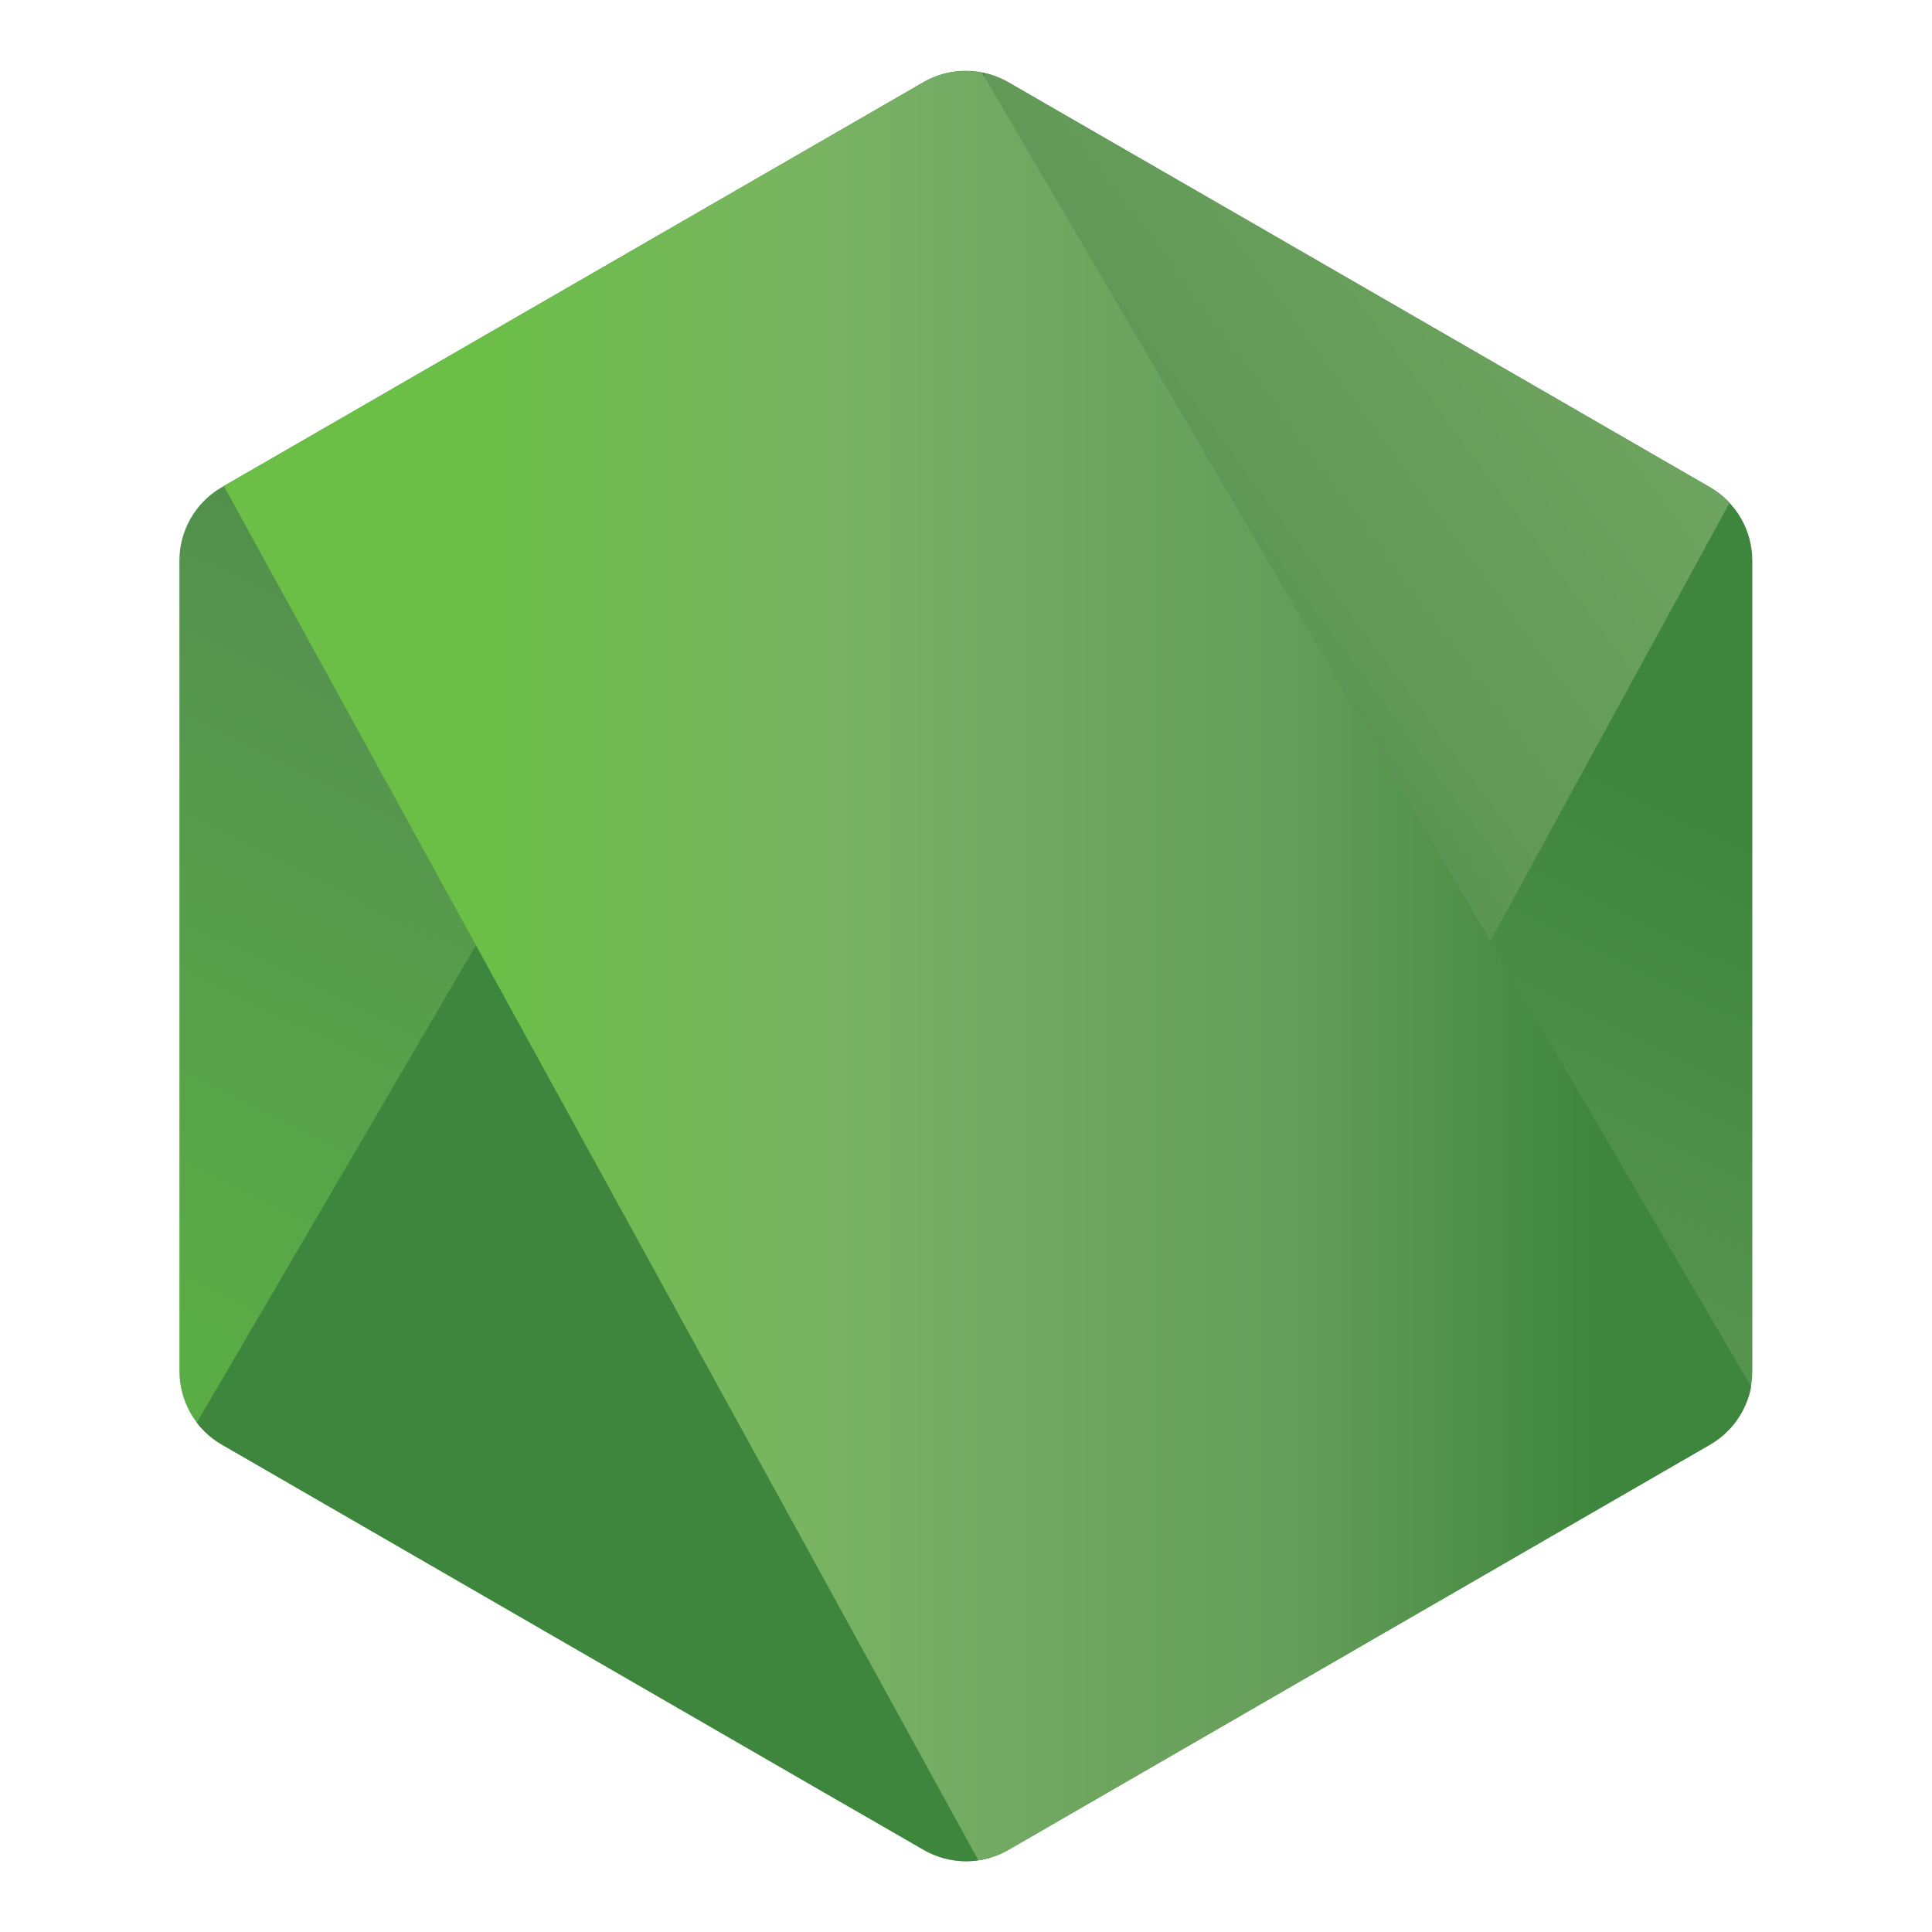
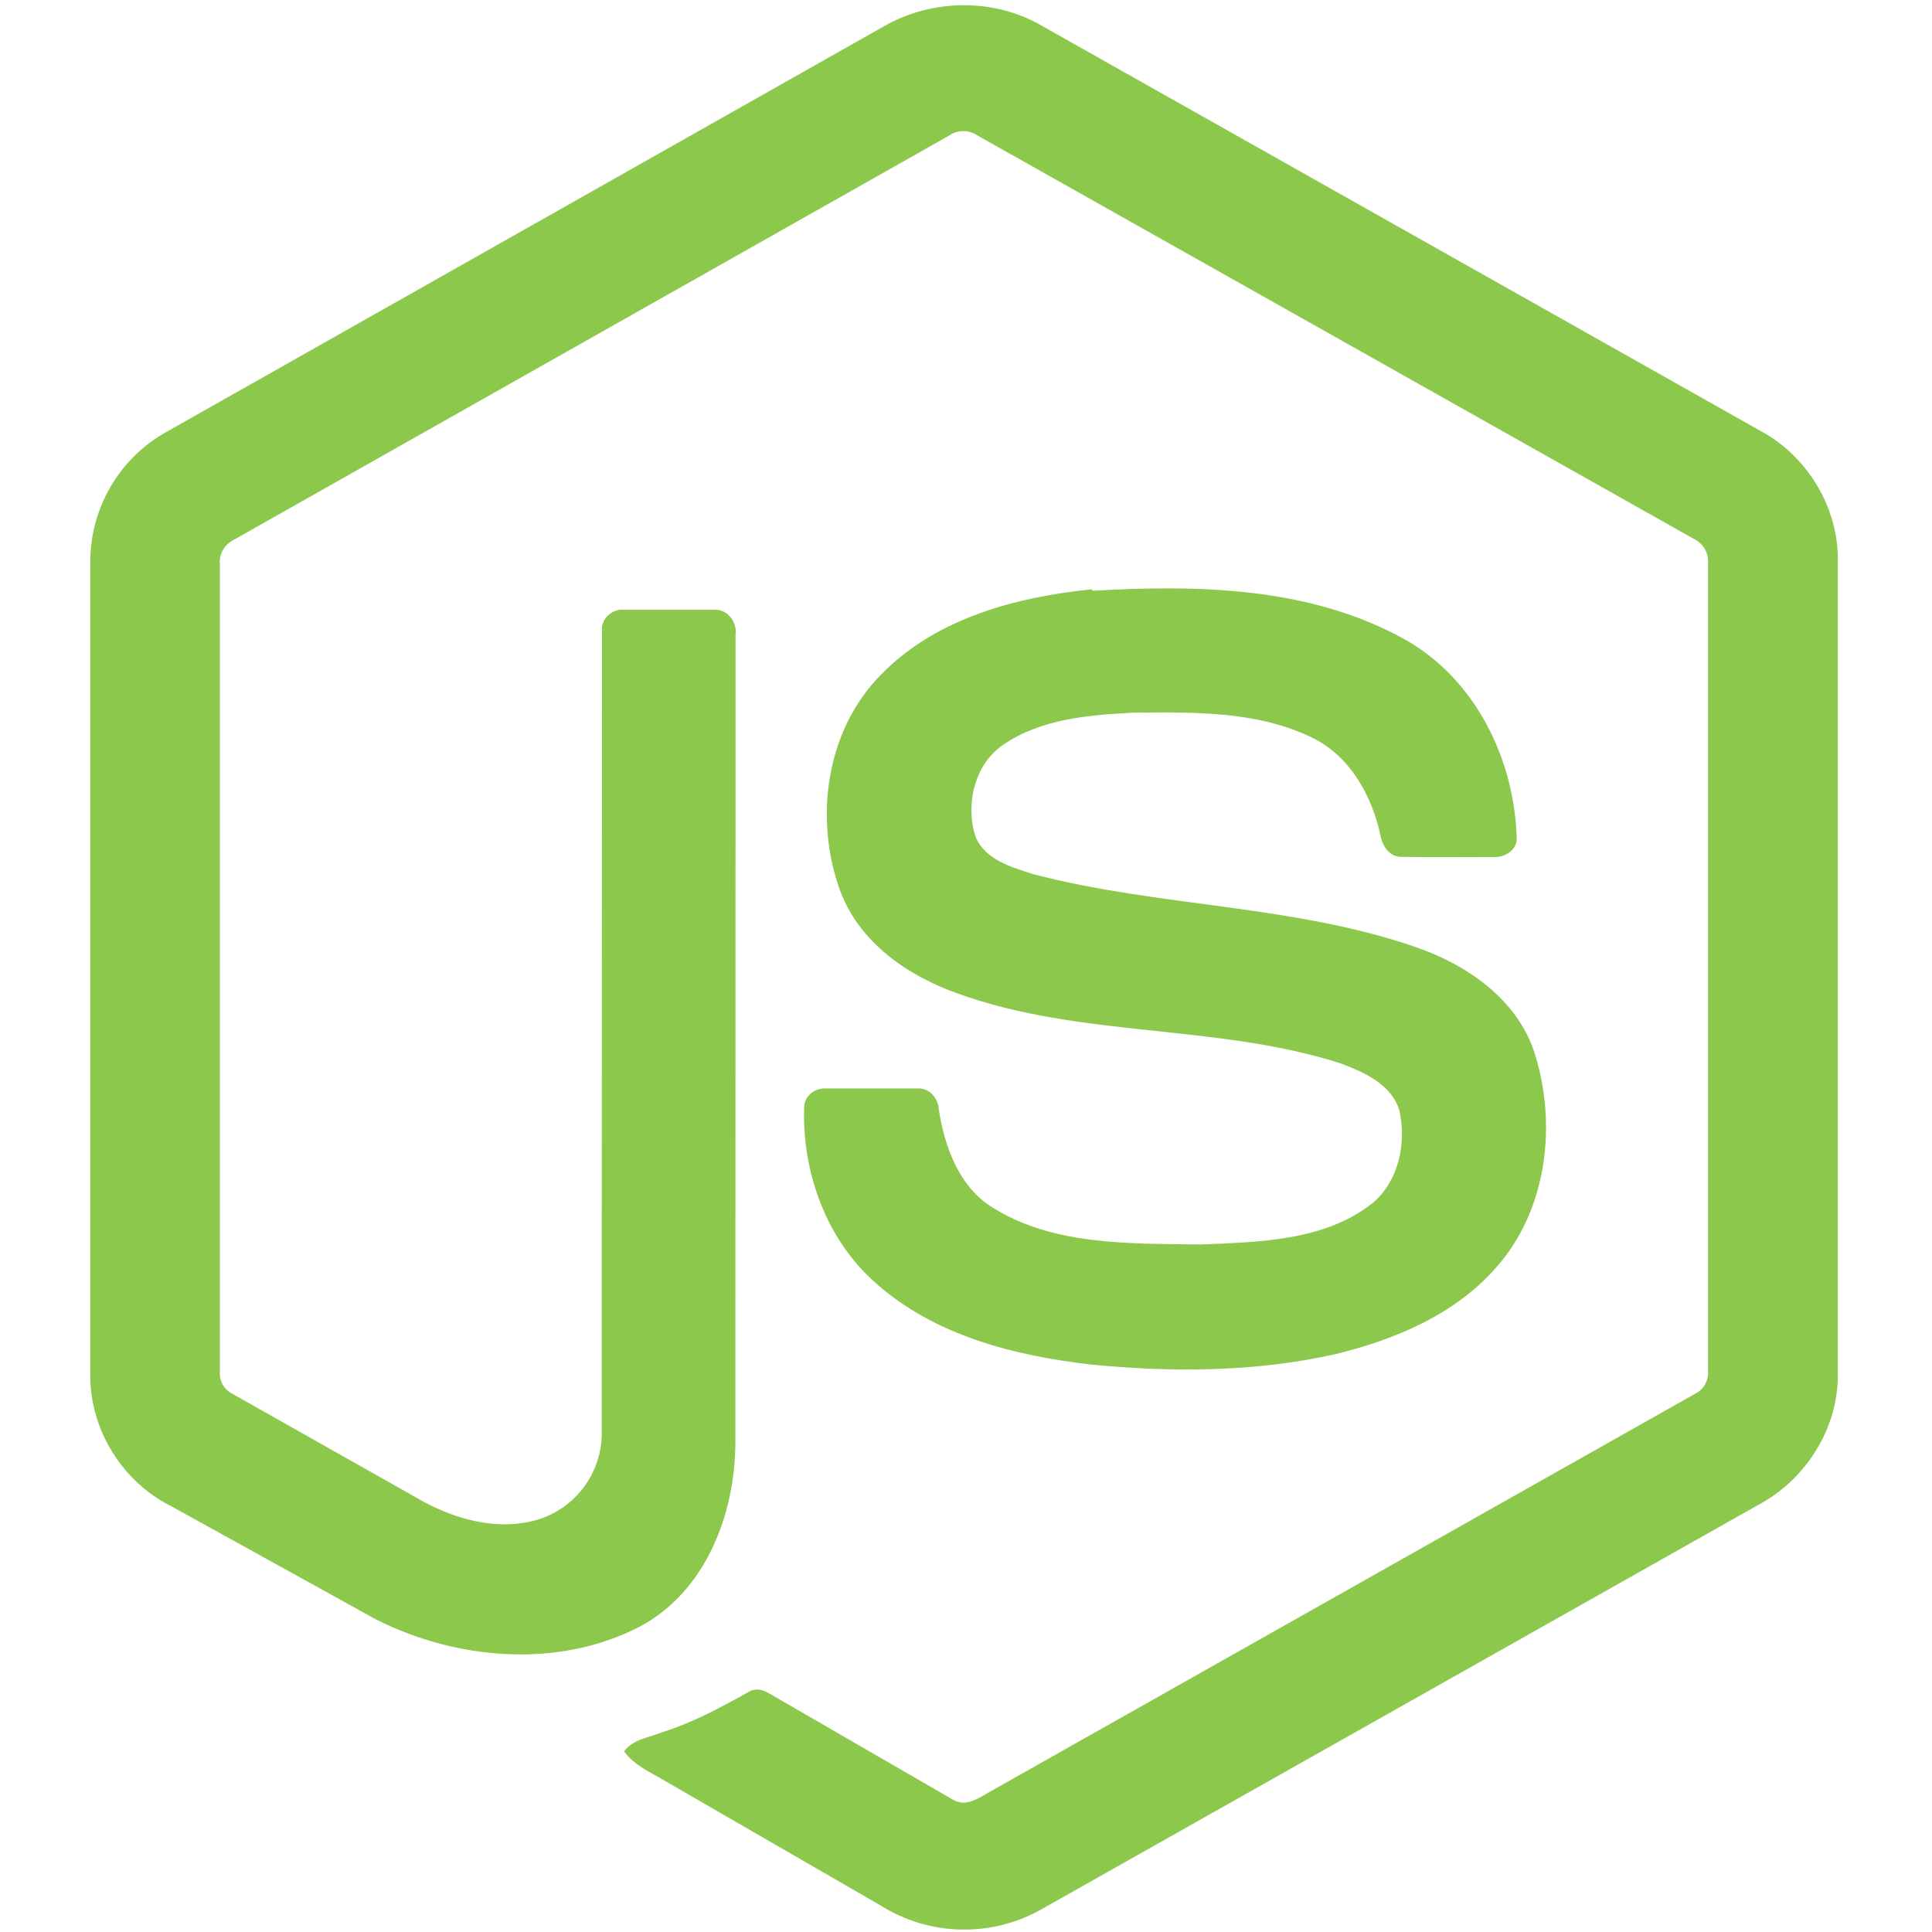
- <svg xmlns="http://www.w3.org/2000/svg" width="800px" height="800px" viewBox="-3.8 -1.5 40.921 40.921">
-   <defs>
-     <linearGradient id="b" x1="271.97" x2="211.104" y1="217.606" y2="341.772" gradientUnits="userSpaceOnUse">
-       <stop offset=".3" stop-color="#3e863d" />
-       <stop offset=".5" stop-color="#55934f" />
-       <stop offset=".8" stop-color="#5aad45" />
-     </linearGradient>
-     <linearGradient id="d" x1="186.484" x2="297.349" y1="321.381" y2="239.465" gradientUnits="userSpaceOnUse">
-       <stop offset=".57" stop-color="#3e863d" />
-       <stop offset=".72" stop-color="#619857" />
-       <stop offset="1" stop-color="#76ac64" />
-     </linearGradient>
-     <linearGradient id="f" x1="197.051" x2="288.72" y1="279.652" y2="279.652" gradientUnits="userSpaceOnUse">
-       <stop offset=".16" stop-color="#6bbf47" />
-       <stop offset=".38" stop-color="#79b461" />
-       <stop offset=".47" stop-color="#75ac64" />
-       <stop offset=".7" stop-color="#659e5a" />
-       <stop offset=".9" stop-color="#3e863d" />
-     </linearGradient>
-     <clipPath id="a">
-       <path d="m239.03 226.605-42.13 24.317a5.085 5.085 0 0 0-2.546 4.406v48.668c0 1.817.968 3.496 2.546 4.406l42.133 24.336a5.1 5.1 0 0 0 5.09 0l42.126-24.336a5.096 5.096 0 0 0 2.54-4.406v-48.668c0-1.816-.97-3.496-2.55-4.406l-42.12-24.317a5.123 5.123 0 0 0-5.1 0" />
-     </clipPath>
-     <clipPath id="c">
-       <path d="M195.398 307.086c.403.523.907.976 1.5 1.316l36.14 20.875 6.02 3.46c.9.52 1.926.74 2.934.665.336-.027.672-.09 1-.183l44.434-81.36c-.34-.37-.738-.68-1.184-.94l-27.586-15.93-14.582-8.39a5.318 5.318 0 0 0-1.32-.53zm0 0" />
-     </clipPath>
-     <clipPath id="e">
-       <path d="M241.066 225.953a5.14 5.14 0 0 0-2.035.652l-42.01 24.247 45.3 82.51c.63-.09 1.25-.3 1.81-.624l42.13-24.336a5.105 5.105 0 0 0 2.46-3.476l-46.18-78.89a5.29 5.29 0 0 0-1.03-.102l-.42.02" />
-     </clipPath>
-   </defs>
-   <g clip-path="url(#a)" transform="translate(-68.564 -79.701) scale(.35278)">
-     <path fill="url(#b)" d="m331.363 246.793-118.715-58.19-60.87 124.174L270.49 370.97zm0 0" />
-   </g>
-   <g clip-path="url(#c)" transform="translate(-68.564 -79.701) scale(.35278)">
-     <path fill="url(#d)" d="m144.07 264.004 83.825 113.453 110.86-81.906-83.83-113.45zm0 0" />
-   </g>
-   <g clip-path="url(#e)" transform="translate(-68.564 -79.701) scale(.35278)">
-     <path fill="url(#f)" d="M197.02 225.934v107.43h91.683v-107.43zm0 0" />
-   </g>
+ <svg xmlns="http://www.w3.org/2000/svg" width="64" height="64" viewBox="0 0 32 32" preserveAspectRatio="xMidYMid" fill="#8cc84b">
+   <path d="M14.656.427c.8-.453 1.82-.455 2.6 0L29.2 7.16c.747.42 1.247 1.253 1.24 2.114v13.5c.005.897-.544 1.748-1.332 2.16l-11.88 6.702a2.6 2.6 0 0 1-2.639-.073l-3.565-2.06c-.243-.145-.516-.26-.688-.495.152-.204.422-.23.642-.32.496-.158.95-.4 1.406-.656.115-.08.256-.05.366.022l3.04 1.758c.217.125.437-.04.623-.145l11.665-6.583c.144-.07.224-.222.212-.38V9.334c.016-.18-.087-.344-.25-.417L16.19 2.244a.41.41 0 0 0-.465-.001L3.892 8.93c-.16.073-.27.235-.25.415v13.37c-.014.158.07.307.215.375l3.162 1.785c.594.32 1.323.5 1.977.265a1.5 1.5 0 0 0 .971-1.409l.003-13.29c-.014-.197.172-.36.363-.34h1.52c.2-.005.357.207.33.405L12.18 23.88c.001 1.188-.487 2.48-1.586 3.063-1.354.7-3.028.553-4.366-.12l-3.4-1.88c-.8-.4-1.337-1.264-1.332-2.16v-13.5a2.46 2.46 0 0 1 1.282-2.141L14.656.427zM18.1 9.785c1.727-.1 3.576-.066 5.13.785 1.203.652 1.87 2.02 1.892 3.358-.034.18-.222.28-.394.267-.5-.001-1.002.007-1.504-.003-.213.008-.336-.188-.363-.376-.144-.64-.493-1.273-1.095-1.582-.924-.463-1.996-.44-3.004-.43-.736.04-1.527.103-2.15.535-.48.328-.624 1-.453 1.522.16.383.603.506.964.62 2.082.544 4.287.5 6.33 1.207.845.292 1.672.86 1.962 1.745.378 1.186.213 2.604-.63 3.556-.684.784-1.68 1.2-2.675 1.442-1.323.295-2.695.302-4.038.17-1.263-.144-2.577-.476-3.552-1.336-.834-.724-1.24-1.852-1.2-2.94.01-.184.193-.312.37-.297h1.5c.202-.014.35.16.36.35.093.6.322 1.25.854 1.6 1.026.662 2.313.616 3.487.635.973-.043 2.065-.056 2.86-.7.42-.367.543-.98.43-1.508-.123-.446-.6-.653-1-.8-2.055-.65-4.285-.414-6.32-1.15-.826-.292-1.625-.844-1.942-1.693-.443-1.2-.24-2.687.693-3.607.9-.915 2.22-1.268 3.47-1.394z" />
</svg>
